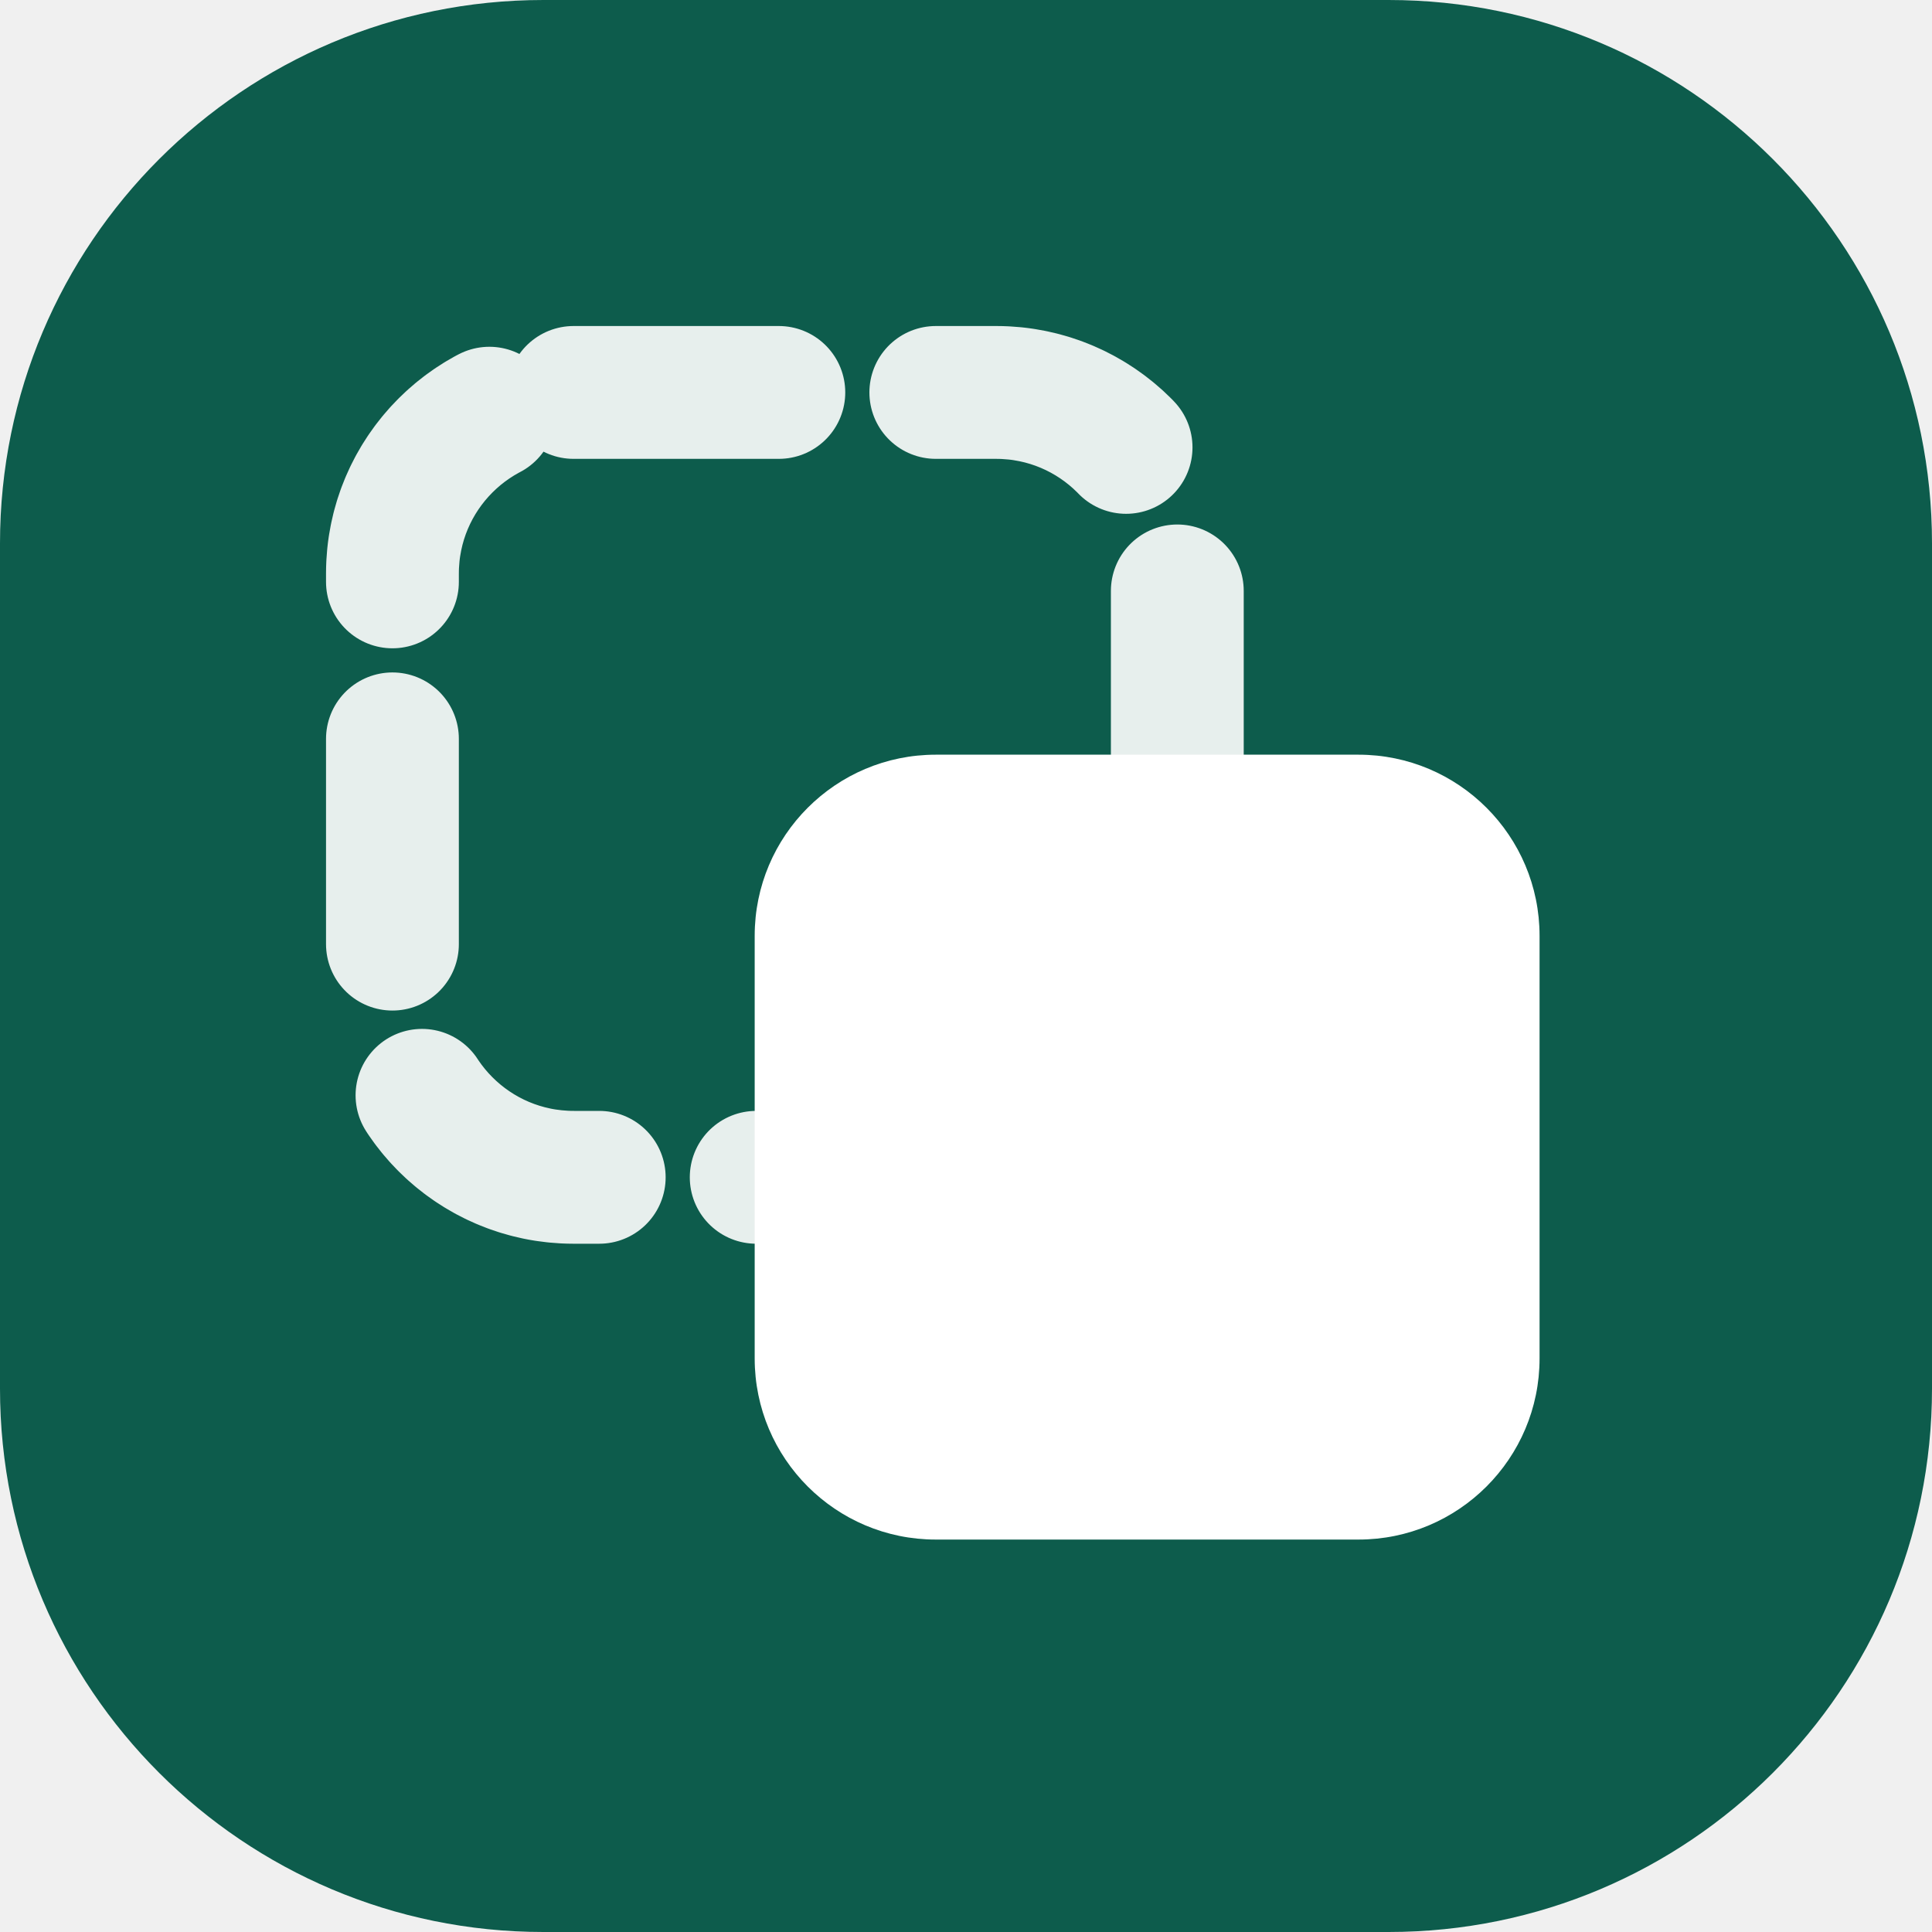
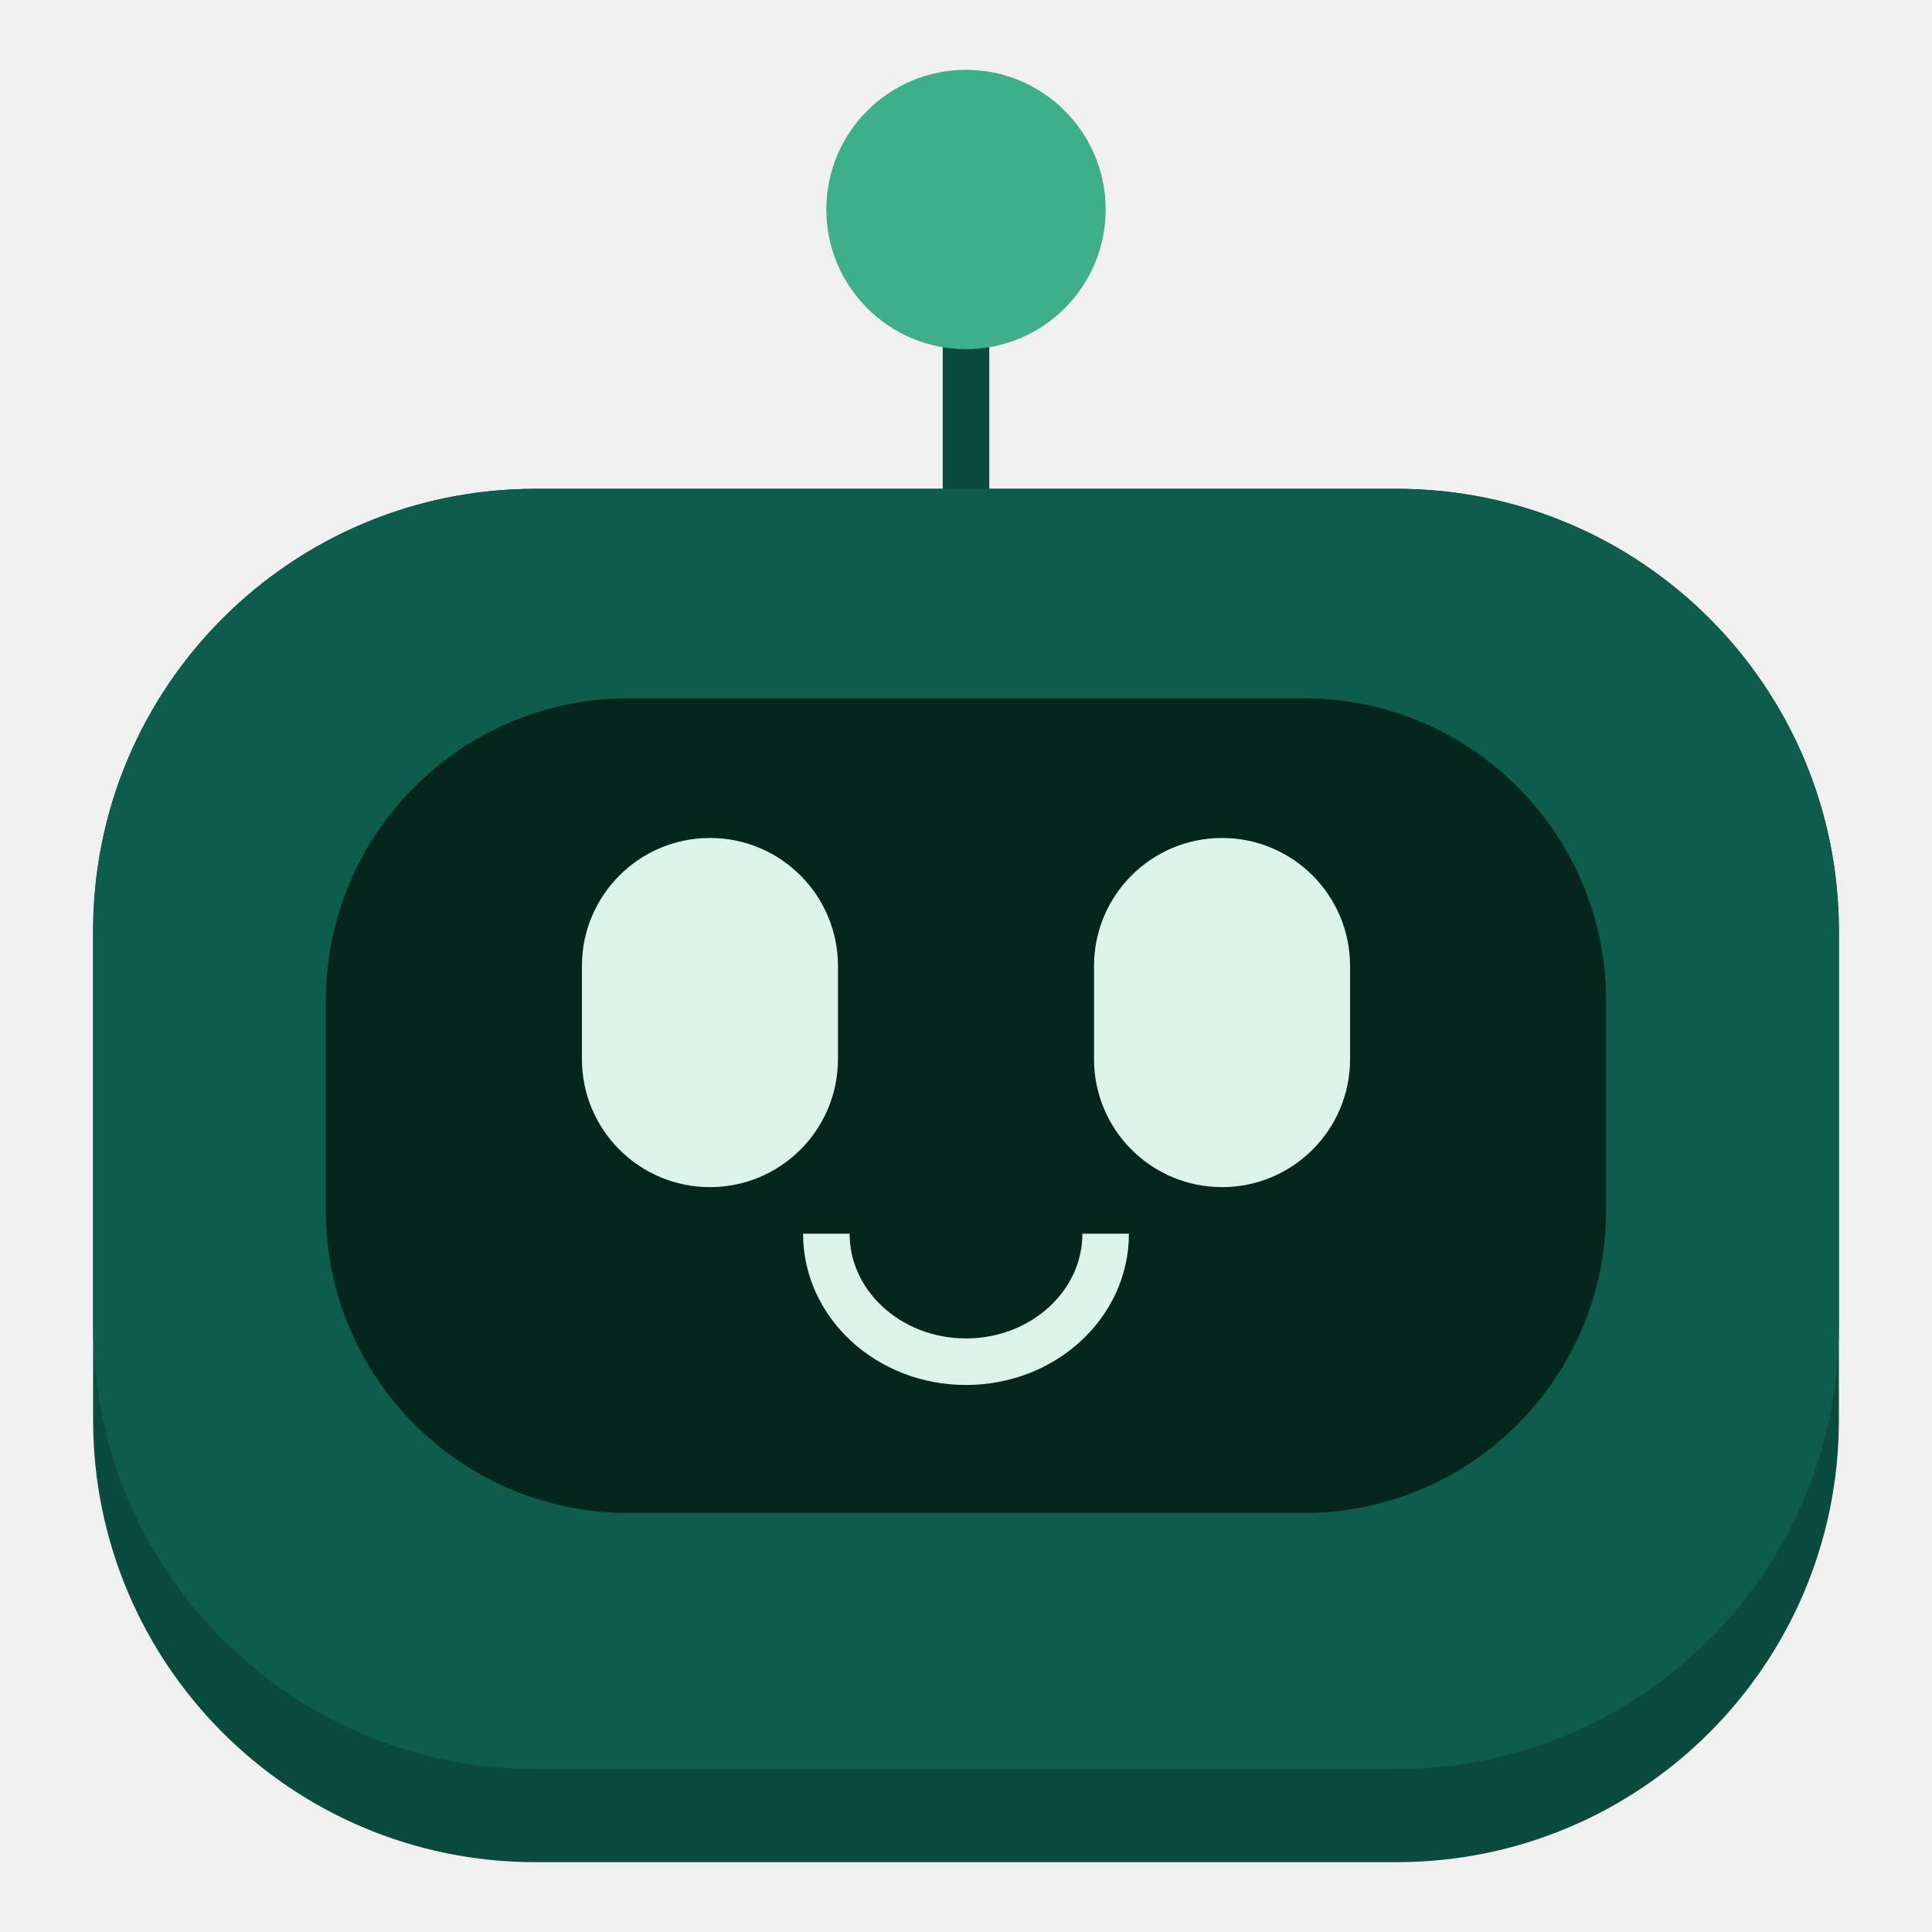
- <svg xmlns="http://www.w3.org/2000/svg" viewBox="0 0 32 32">
-   <rect width="32" height="32" rx="9" fill="#0d5c4c" />
-   <rect x="6.5" y="6.5" width="13" height="13" rx="3" fill="none" stroke="#ffffff" stroke-width="2.2" stroke-dasharray="3.4 2.6" stroke-linecap="round" opacity="0.9" />
-   <rect x="12.5" y="12.5" width="13" height="13" rx="3" fill="#ffffff" />
+ <svg xmlns="http://www.w3.org/2000/svg" viewBox="-8 -18 166 166">
+   <style>.s{fill:#0a4b3e}.b{fill:#3fae8a}.h{fill:#0d5c4c}.f{fill:#05261c}.e{fill:#dcf3ea}.m{fill:none;stroke:#dcf3ea;stroke-width:4}@media (prefers-color-scheme:dark){.s{fill:#3fae8a}.b{fill:#8bf0cd}.h{fill:#4fcfa6}}</style>
+   <rect class="s" x="73" width="4" height="26" rx="2" />
+   <circle class="b" cx="75" r="12" />
+   <rect class="s" y="24" width="150" height="118" rx="38" />
+   <rect class="h" y="24" width="150" height="110" rx="38" />
+   <rect class="f" x="20" y="42" width="110" height="70" rx="26" />
+   <rect class="e" x="42" y="54" width="22" height="30" rx="11" />
+   <rect class="e" x="86" y="54" width="22" height="30" rx="11" />
+   <path class="m" d="M63 88a12 11 0 0 0 24 0" />
</svg>
